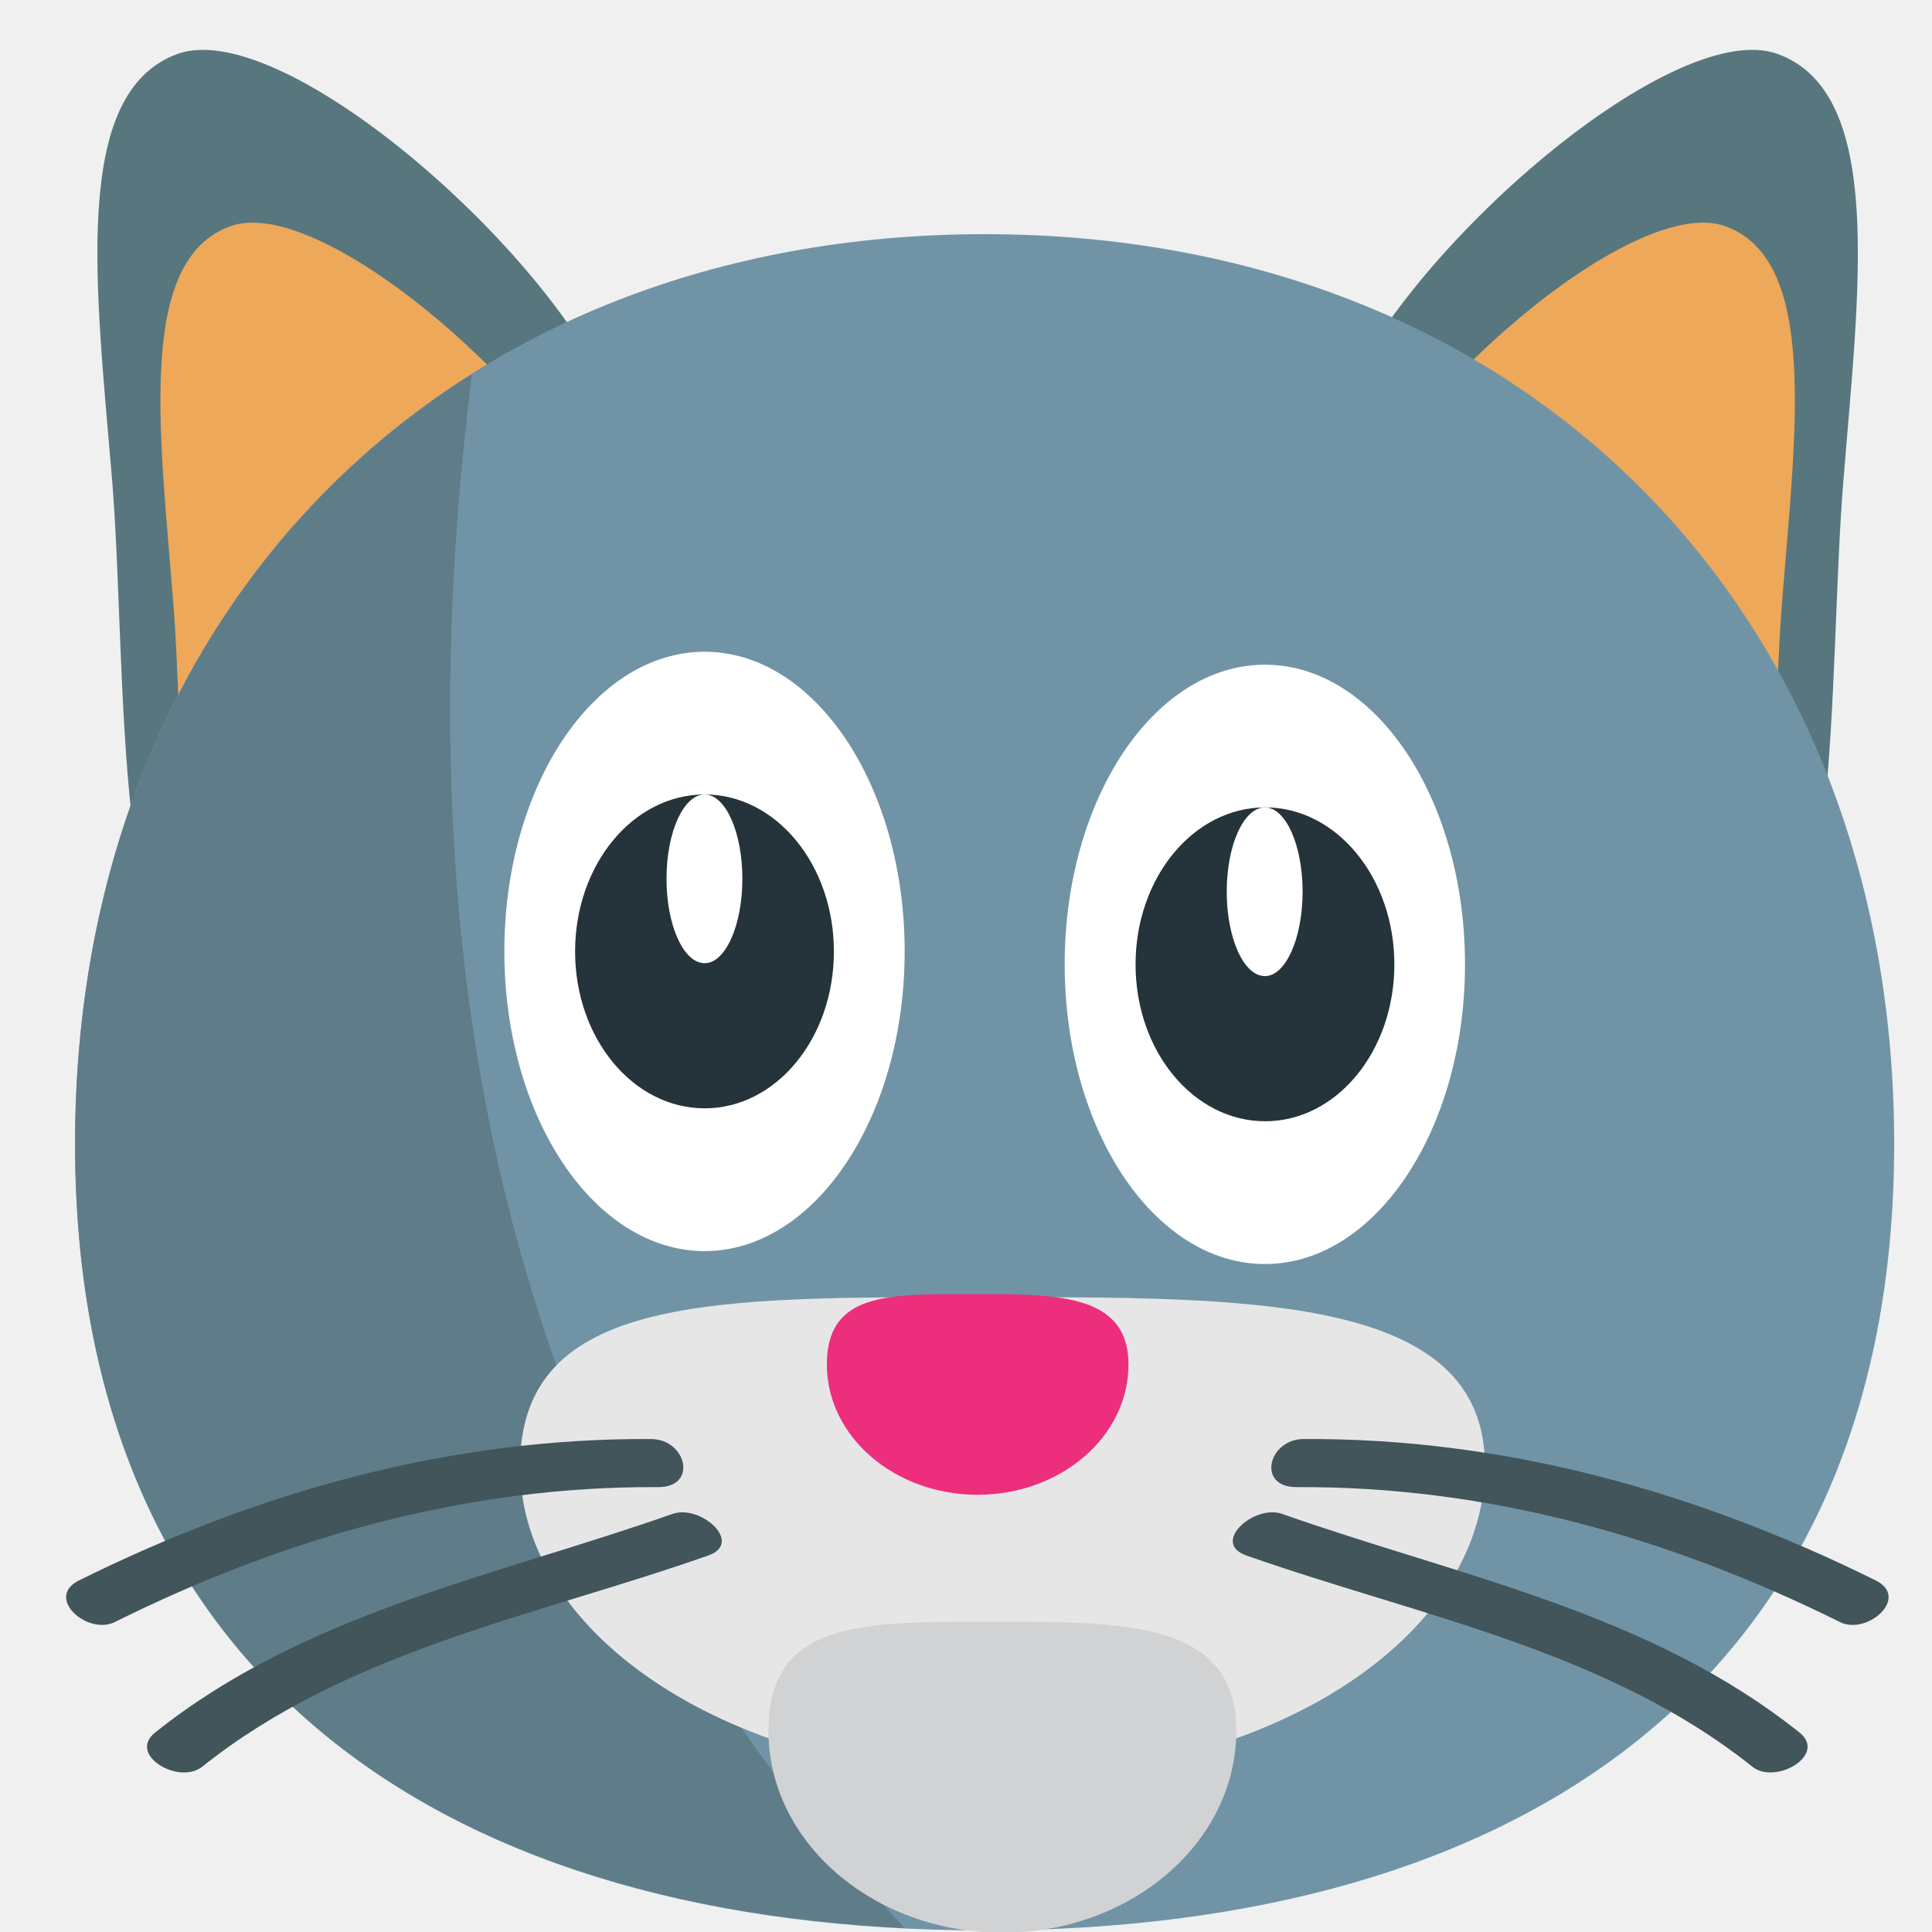
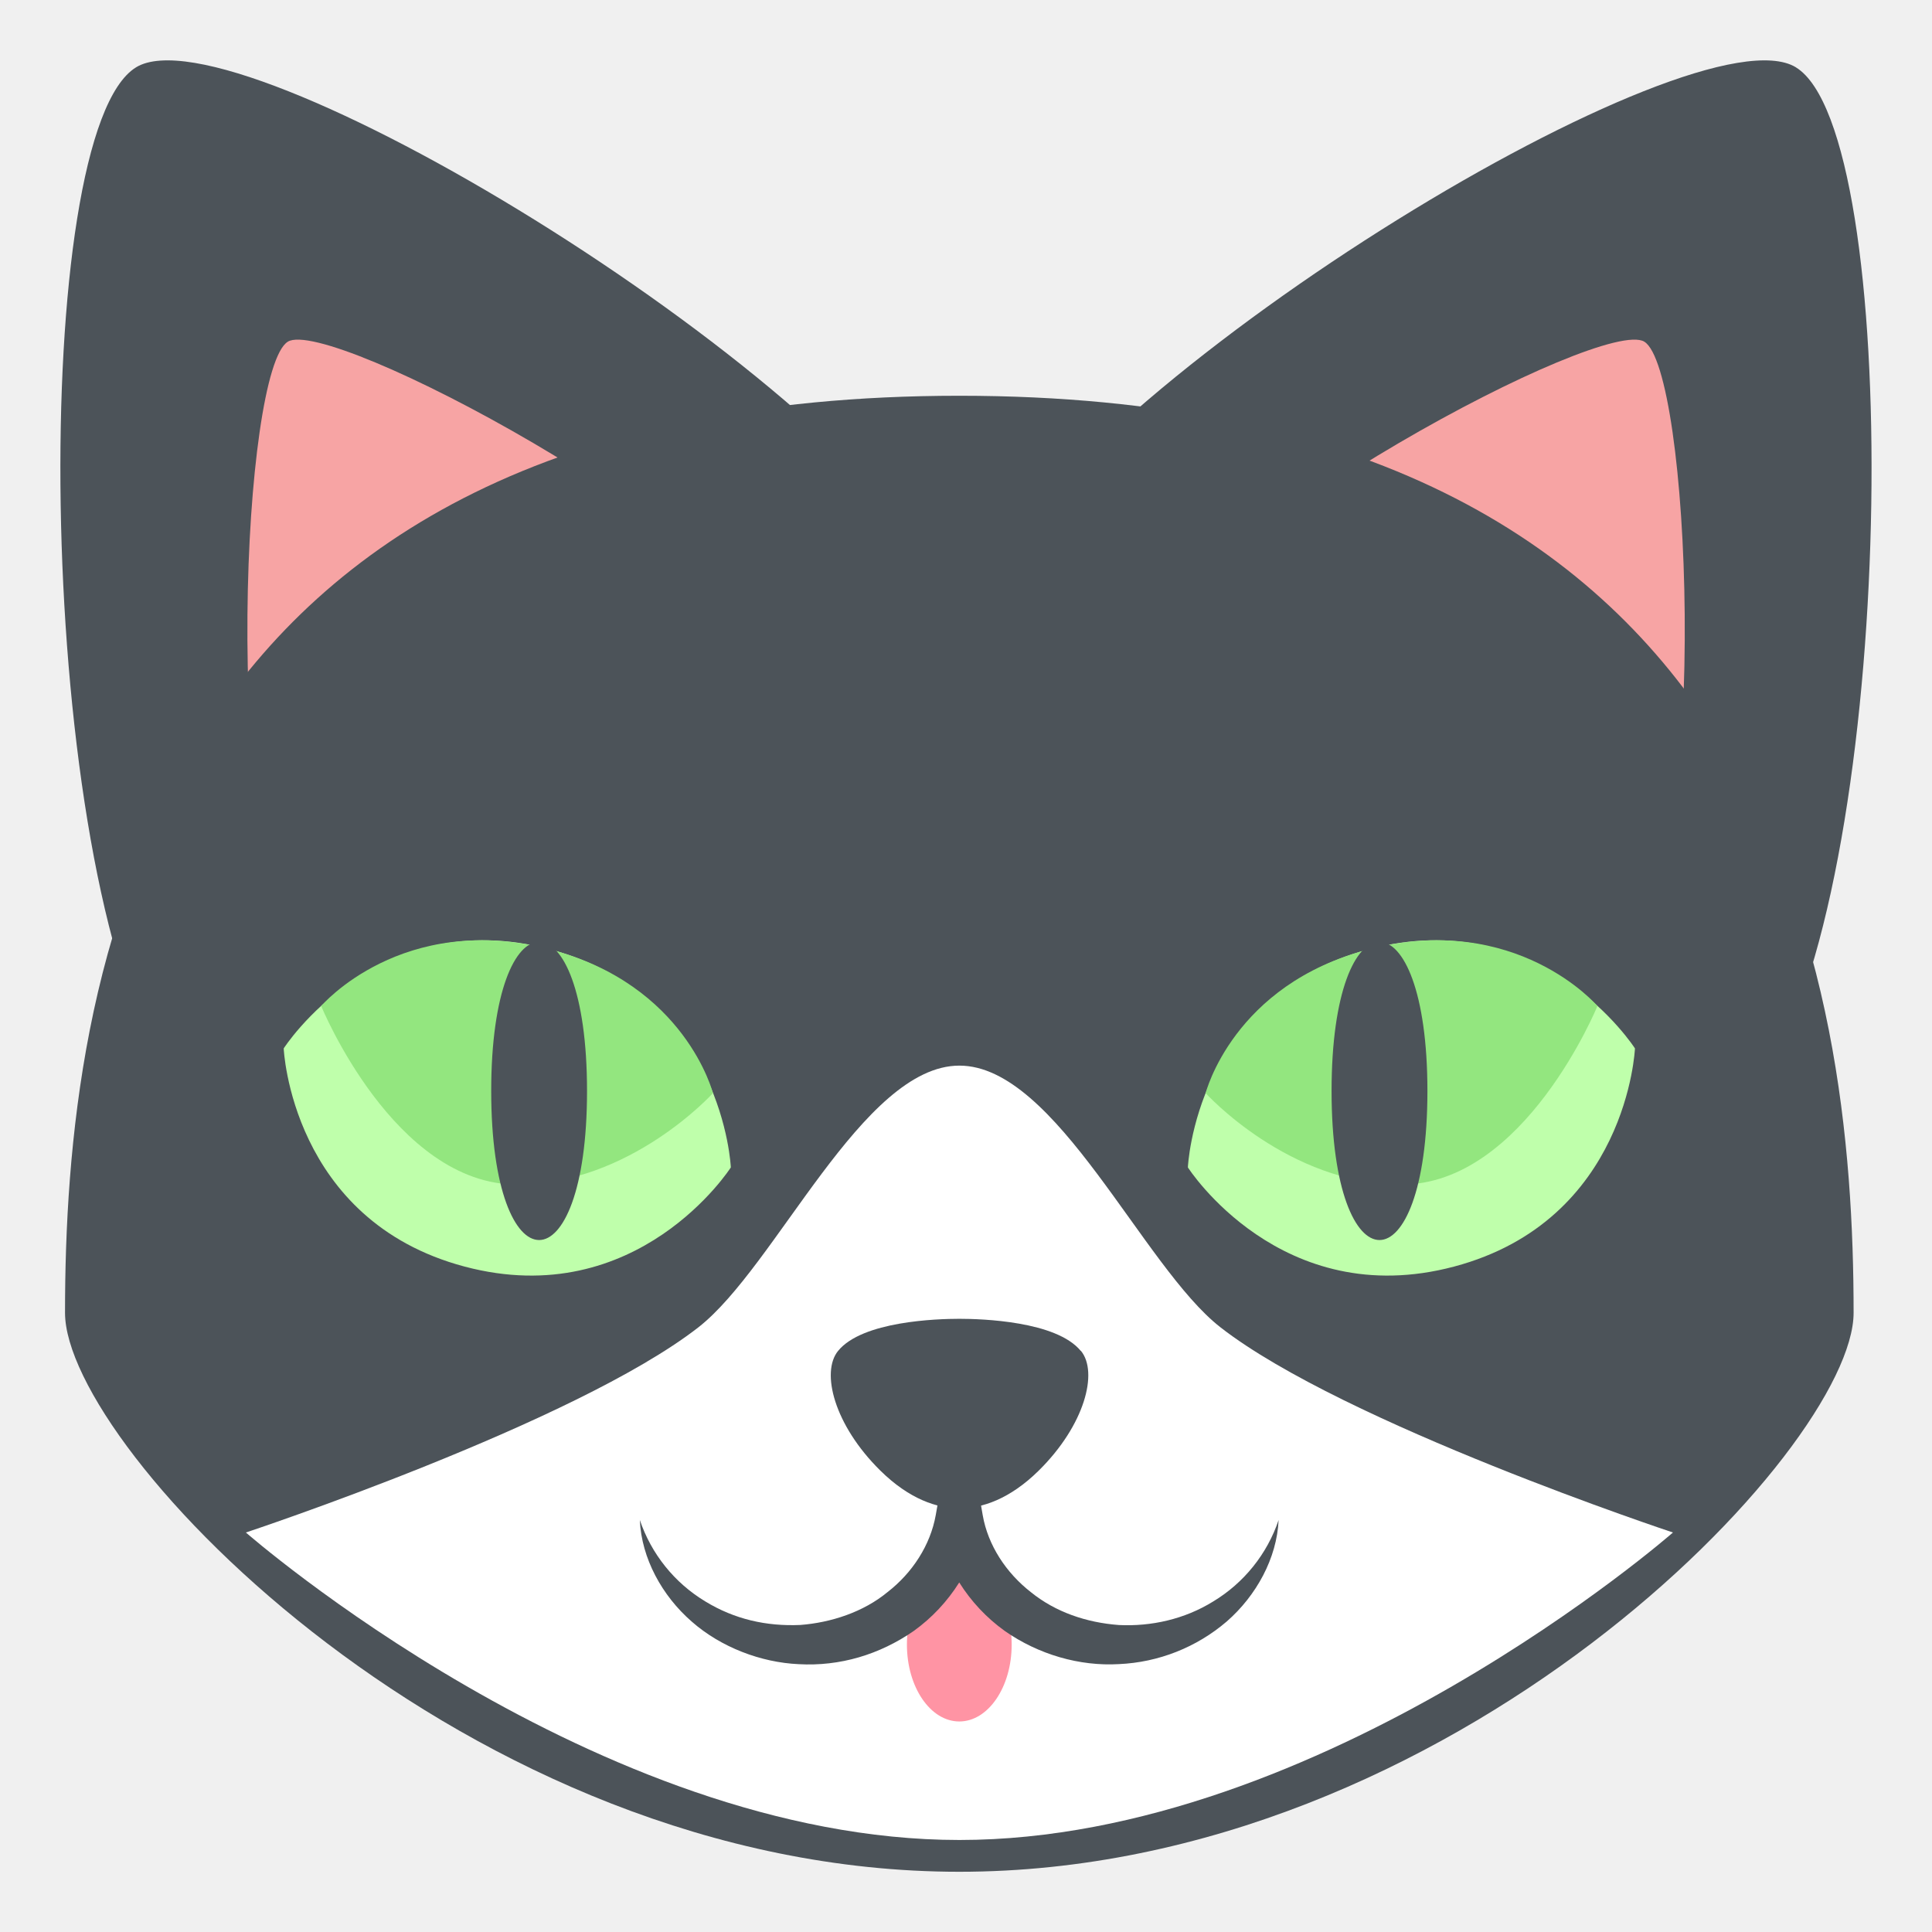
- <svg xmlns="http://www.w3.org/2000/svg" viewBox="0 0 64 64" enable-background="new 0 0 64 64">
-   <path fill="#58767d" d="m44.31 13.726c-1.795 5.065 9.61 17.282 13.171 18.551 3.57 1.275 3.069-10.04 3.579-16.289.517-6.444 1.39-12.923-2.185-14.205-3.56-1.261-12.757 6.877-14.565 11.943" />
-   <path fill="#eea85a" d="m44.498 17.86c-1.564 4.386 8.354 14.995 11.442 16.11 3.083 1.097 2.658-8.718 3.103-14.159.448-5.59 1.188-11.215-1.896-12.32-3.106-1.104-11.08 5.957-12.649 10.37" />
-   <path fill="#58767d" d="m20.458 13.726c1.8 5.065-9.606 17.282-13.174 18.551-3.563 1.275-3.067-10.04-3.563-16.289-.536-6.444-1.394-12.923 2.17-14.205 3.563-1.261 12.768 6.877 14.567 11.943" />
-   <path fill="#eea85a" d="m20.264 17.86c1.573 4.386-8.331 14.995-11.418 16.11-3.102 1.096-2.674-8.719-3.118-14.159-.449-5.59-1.188-11.215 1.911-12.32 3.082-1.104 11.08 5.957 12.625 10.37" />
-   <path fill="#7094a6" d="m62.747 37.887c0 17.762-12.363 26.06-30.13 26.06-17.769 0-30.13-8.299-30.13-26.06 0-17.767 12.364-30.13 30.13-30.13 17.764 0 30.13 12.365 30.13 30.13" />
-   <path fill="#5e7d89" d="m15.634 12.396c-8.166 5.147-13.147 14.228-13.147 25.491 0 16.864 11.156 25.18 27.49 25.982-6.644-6.99-18.04-21.996-14.343-51.47" />
-   <path fill="#fff" d="m48.53 31.945c0 5.485-2.972 9.928-6.627 9.928-3.662 0-6.634-4.443-6.634-9.928 0-5.486 2.972-9.926 6.634-9.926 3.656 0 6.627 4.439 6.627 9.926" />
-   <path fill="#25333a" d="m46.19 31.949c0 2.874-1.914 5.194-4.278 5.194-2.376 0-4.295-2.32-4.295-5.194 0-2.878 1.919-5.203 4.295-5.203 2.364 0 4.278 2.325 4.278 5.203" />
-   <g fill="#fff">
-     <path d="m43.15 29.538c0 1.542-.56 2.797-1.247 2.797-.704 0-1.266-1.255-1.266-2.797 0-1.543.562-2.791 1.266-2.791.688 0 1.247 1.247 1.247 2.791" />
-     <path d="m29.968 31.516c0 5.484-2.972 9.928-6.626 9.928-3.663 0-6.635-4.444-6.635-9.928 0-5.487 2.972-9.926 6.635-9.926 3.654 0 6.626 4.439 6.626 9.926" />
-   </g>
-   <path fill="#25333a" d="m27.624 31.52c0 2.875-1.915 5.195-4.279 5.195-2.375 0-4.294-2.32-4.294-5.195 0-2.878 1.919-5.202 4.294-5.202 2.363 0 4.279 2.324 4.279 5.202" />
-   <path fill="#fff" d="m24.592 29.11c0 1.542-.56 2.797-1.248 2.797-.703 0-1.265-1.255-1.265-2.797 0-1.543.562-2.791 1.265-2.791.688 0 1.248 1.248 1.248 2.791" />
-   <path fill="#e7e6e6" d="m17.229 48.563c0-5.701 6.475-5.592 15.287-5.592 8.833 0 16.674-.109 16.674 5.592 0 5.697-7.147 10.31-15.986 10.31-8.816 0-15.975-4.612-15.975-10.31" />
-   <path fill="#d1d2d3" d="m25.457 57.33c0-3.678 3.138-3.607 7.417-3.607 4.263 0 8.08-.07 8.08 3.607 0 3.7-3.481 6.693-7.748 6.693-4.275 0-7.751-2.993-7.751-6.693" />
-   <path fill="#ed2e7c" d="m27.391 45.2c0-2.379 2.02-2.331 4.771-2.331 2.765 0 5.22-.048 5.22 2.331 0 2.386-2.24 4.316-4.998 4.316-2.756 0-4.993-1.93-4.993-4.316" />
-   <g fill="#41555b">
-     <path d="m21.571 47.67c-6.648-.04-13.03 1.742-18.954 4.684-1.144.567.278 1.827 1.184 1.379 5.648-2.804 11.661-4.507 17.996-4.47 1.332.008.944-1.586-.226-1.593" />
-     <path d="m22.278 50.15c-5.884 2.072-12.155 3.262-17.14 7.243-.927.74.791 1.745 1.56 1.132 4.833-3.861 11.05-4.988 16.764-6.997 1.187-.418-.255-1.705-1.185-1.378" />
-     <path d="m43.18 47.67c6.648-.04 13.02 1.742 18.955 4.684 1.146.567-.279 1.827-1.184 1.379-5.649-2.804-11.664-4.507-17.997-4.47-1.335.008-.944-1.586.226-1.593" />
-     <path d="m42.471 50.15c5.884 2.072 12.155 3.262 17.14 7.243.927.74-.793 1.745-1.561 1.132-4.834-3.861-11.05-4.988-16.762-6.997-1.19-.418.254-1.705 1.184-1.378" />
+ <svg xmlns="http://www.w3.org/2000/svg" viewBox="0 0 64 64">
+   <path fill="#4c5359" d="M4.508 2.23c-3.524 2.152-3.386 25.49.744 32.955l26.14-15.965C27.437 12.071 7.831.2 4.507 2.23" />
+   <path fill="#f7a4a4" d="M9.535 11.319c-1.494.91-2.211 16.218.412 20.959l16.717-10.211c-2.513-4.538-15.763-11.584-17.13-10.748" />
+   <path fill="#4c5359" d="M59.49 2.23c3.524 2.152 3.386 25.49-.744 32.955L32.606 19.22C36.562 12.071 56.168.2 59.492 2.23" />
+   <path fill="#f7a4a4" d="M54.47 11.319c1.494.91 2.212 16.218-.412 20.959L37.341 22.067c2.513-4.538 15.763-11.584 17.13-10.748" />
+   <path fill="#4c5359" d="M31.778 13.11c-27.08 0-29.624 19.422-29.624 30.379 0 4.495 13.265 18.516 29.624 18.516 16.36 0 29.625-14.02 29.625-18.516 0-10.957-2.545-30.379-29.625-30.379" />
+   <path fill="#bfffab" d="M24.21 38.672s-3.078 4.812-8.824 3.284c-5.745-1.529-5.988-7.226-5.988-7.226s3.079-4.811 8.823-3.283c5.745 1.53 5.989 7.225 5.989 7.225" />
+   <path fill="#93e67f" d="M23.618 36.21s-2.734 3.03-6.487 3.03c-4.074 0-6.491-5.915-6.491-5.915s2.679-3.144 7.58-1.875c4.49 1.16 5.398 4.764 5.398 4.764" />
+   <path fill="#4c5359" d="M19.446 36.14c0 6.584-3.174 6.584-3.174 0-.001-6.586 3.174-6.586 3.174 0" />
+   <path fill="#bfffab" d="M39.35 38.672s3.078 4.812 8.822 3.284c5.746-1.529 5.988-7.226 5.988-7.226s-3.077-4.811-8.822-3.283c-5.745 1.53-5.988 7.225-5.988 7.225" />
+   <path fill="#93e67f" d="M39.938 36.21s2.734 3.03 6.487 3.03c4.073 0 6.492-5.915 6.492-5.915s-2.68-3.144-7.581-1.875c-4.489 1.16-5.398 4.764-5.398 4.764" />
+   <path fill="#4c5359" d="M44.11 36.14c0 6.584 3.175 6.584 3.175 0 0-6.586-3.175-6.586-3.175 0" />
+   <path fill="#fff" d="M40.43 43.97c-2.581-2.01-5.436-8.67-8.649-8.67-3.213 0-6.07 6.66-8.647 8.67-4.091 3.185-14.989 6.796-14.989 6.796.001.001 11.631 10.186 23.637 10.186 12.01 0 23.636-10.185 23.637-10.186-.001 0-10.899-3.612-14.989-6.796" />
+   <ellipse fill="#ff94a4" cx="31.778" cy="54.48" rx="1.735" ry="2.546" />
+   <g fill="#4c5359">
+     <path d="M40.19 53.05c-.955.592-2.059.833-3.125.781-1.078-.081-2.098-.427-2.916-1.089-.818-.638-1.422-1.55-1.596-2.554l-.772-4.455-.783 4.455c-.178 1-.777 1.917-1.598 2.553-.801.662-1.873 1.01-2.889 1.088-1.123.049-2.18-.188-3.149-.781a5.031 5.031 0 0 1-2.167-2.696c.056 1.272.738 2.51 1.718 3.364.97.854 2.297 1.356 3.548 1.412 1.358.076 2.67-.313 3.809-1.101a5.727 5.727 0 0 0 1.506-1.606 5.71 5.71 0 0 0 1.506 1.605c1.122.785 2.486 1.176 3.783 1.1a5.888 5.888 0 0 0 3.572-1.412c.978-.854 1.661-2.092 1.719-3.362a5.028 5.028 0 0 1-2.166 2.698" />
+     <path d="M35.802 44.751c-.807-.988-3.284-1.064-4.02-1.064-.739 0-3.217.076-4.02 1.064-.574.705-.131 2.453 1.398 3.962.965.952 1.886 1.253 2.625 1.253.74 0 1.663-.301 2.627-1.253 1.528-1.509 1.973-3.257 1.397-3.962" />
  </g>
</svg>
